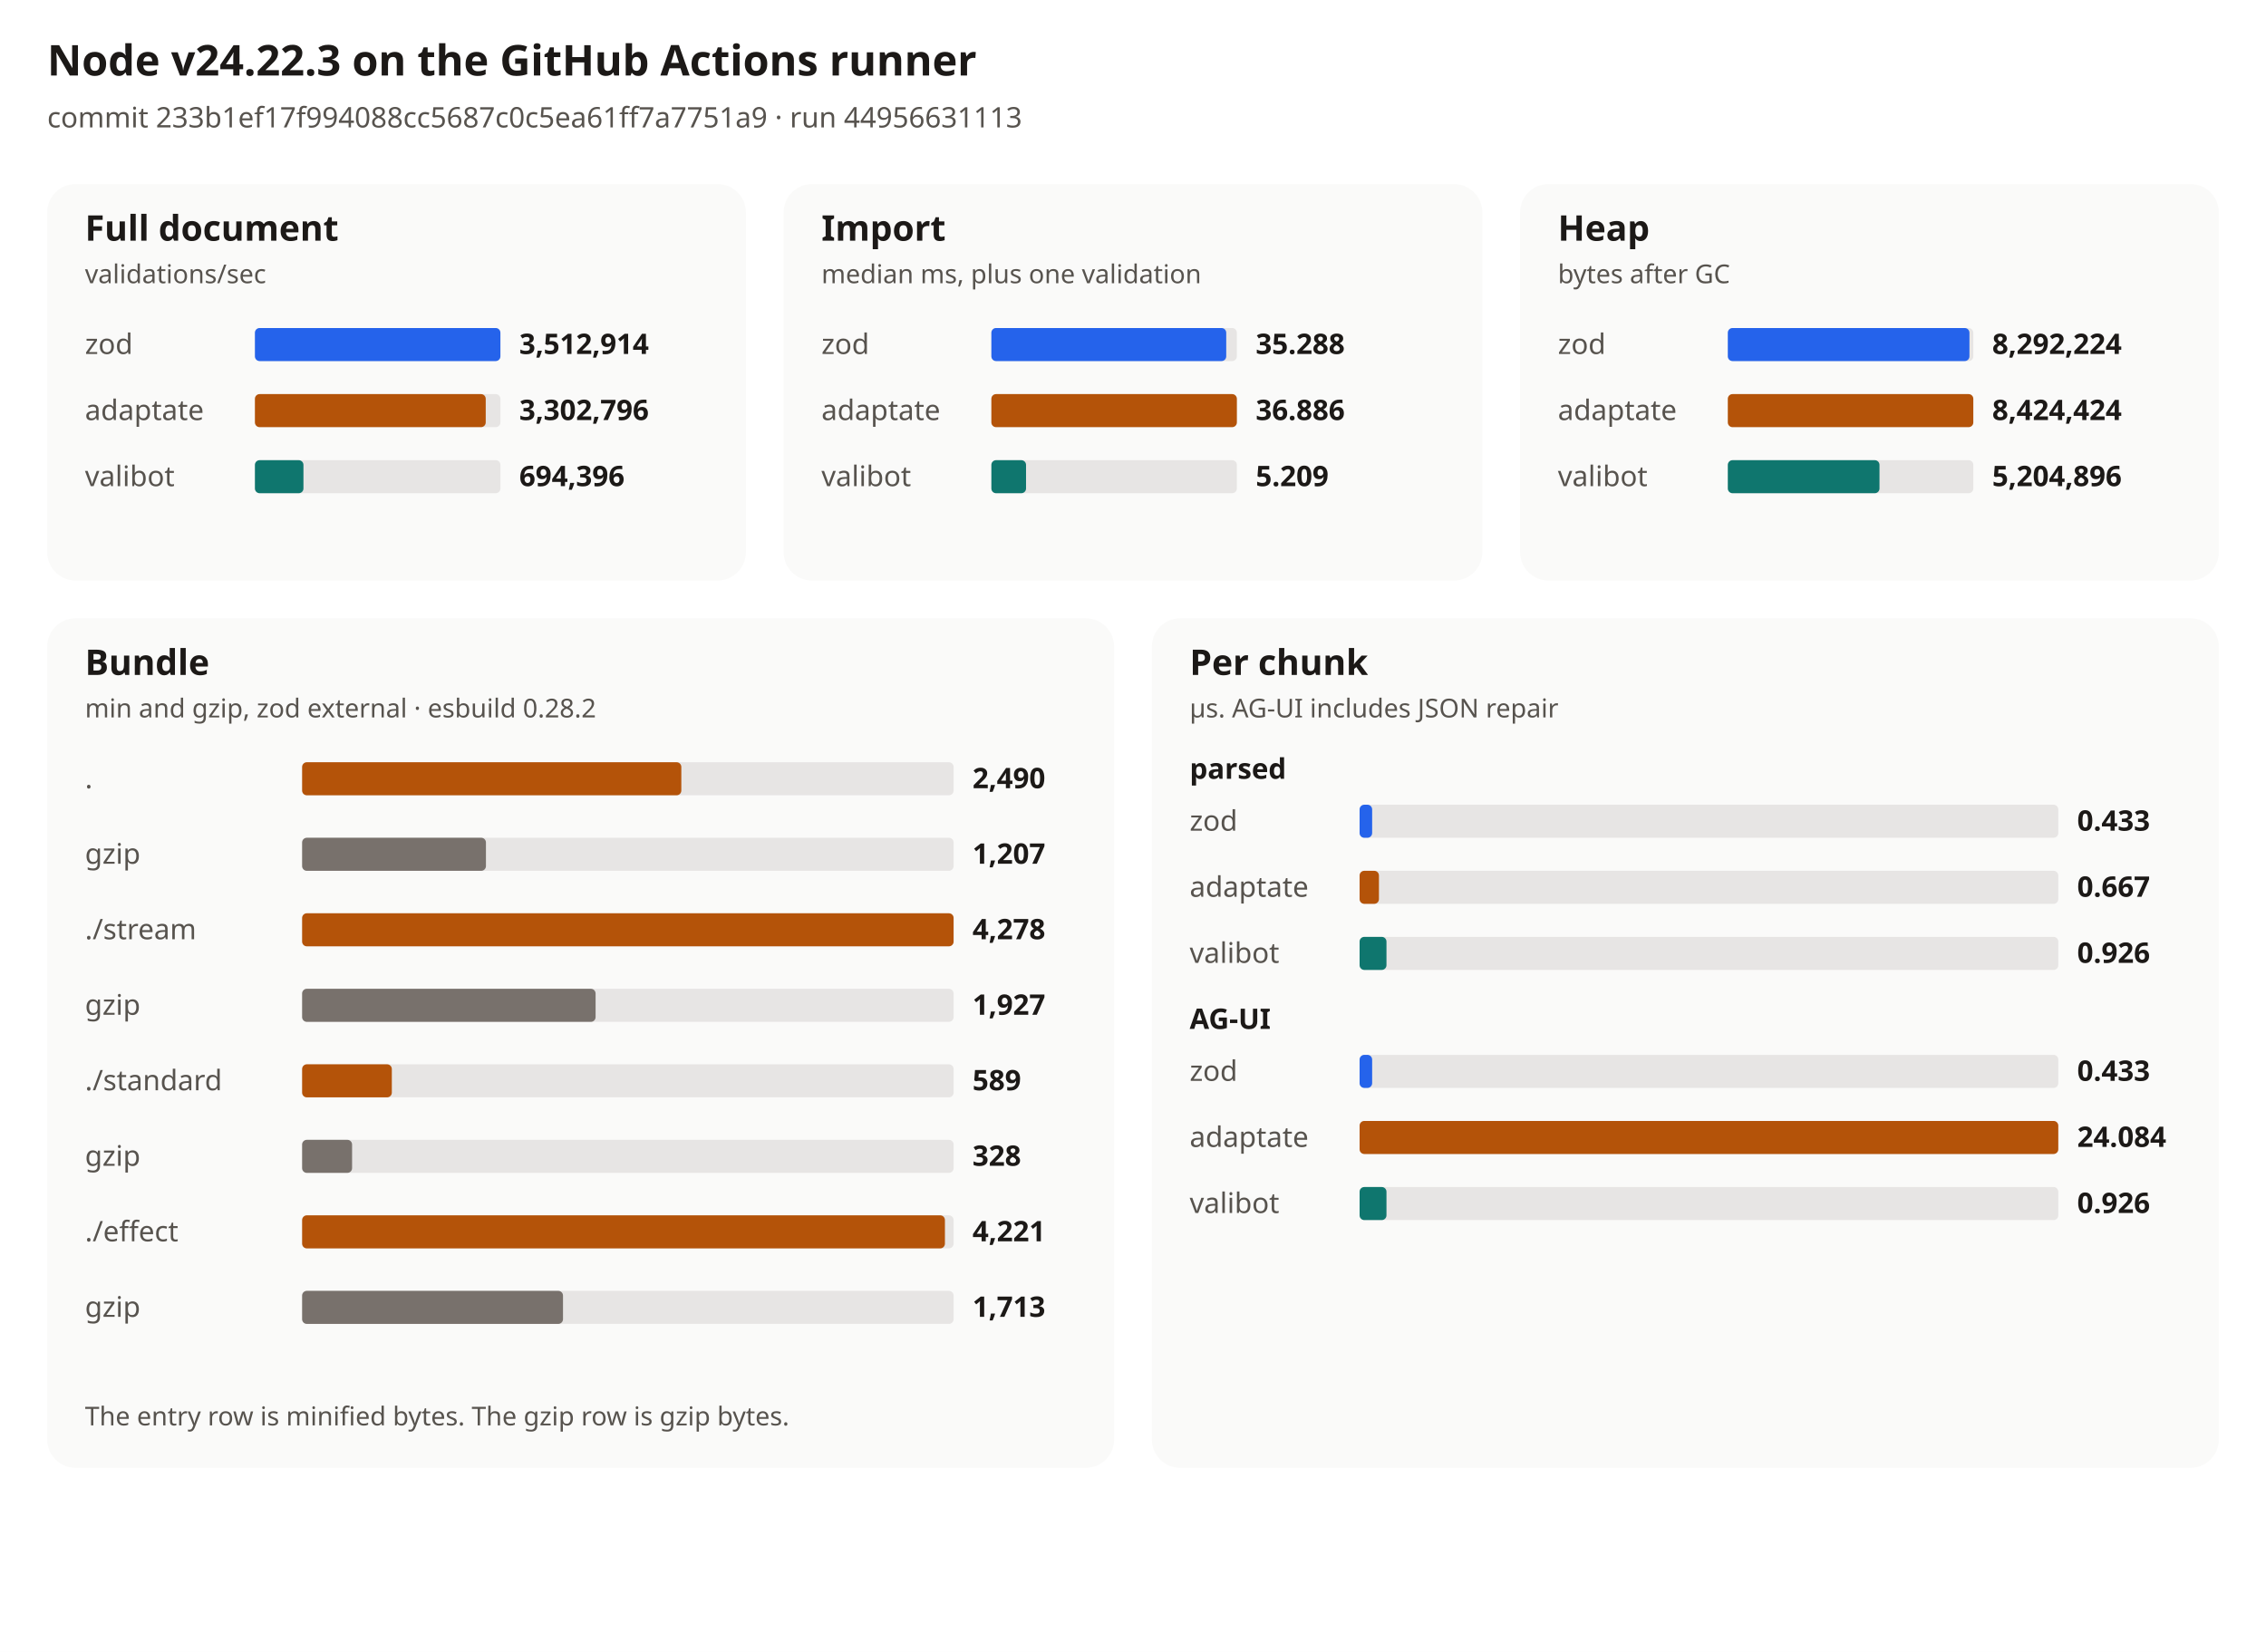
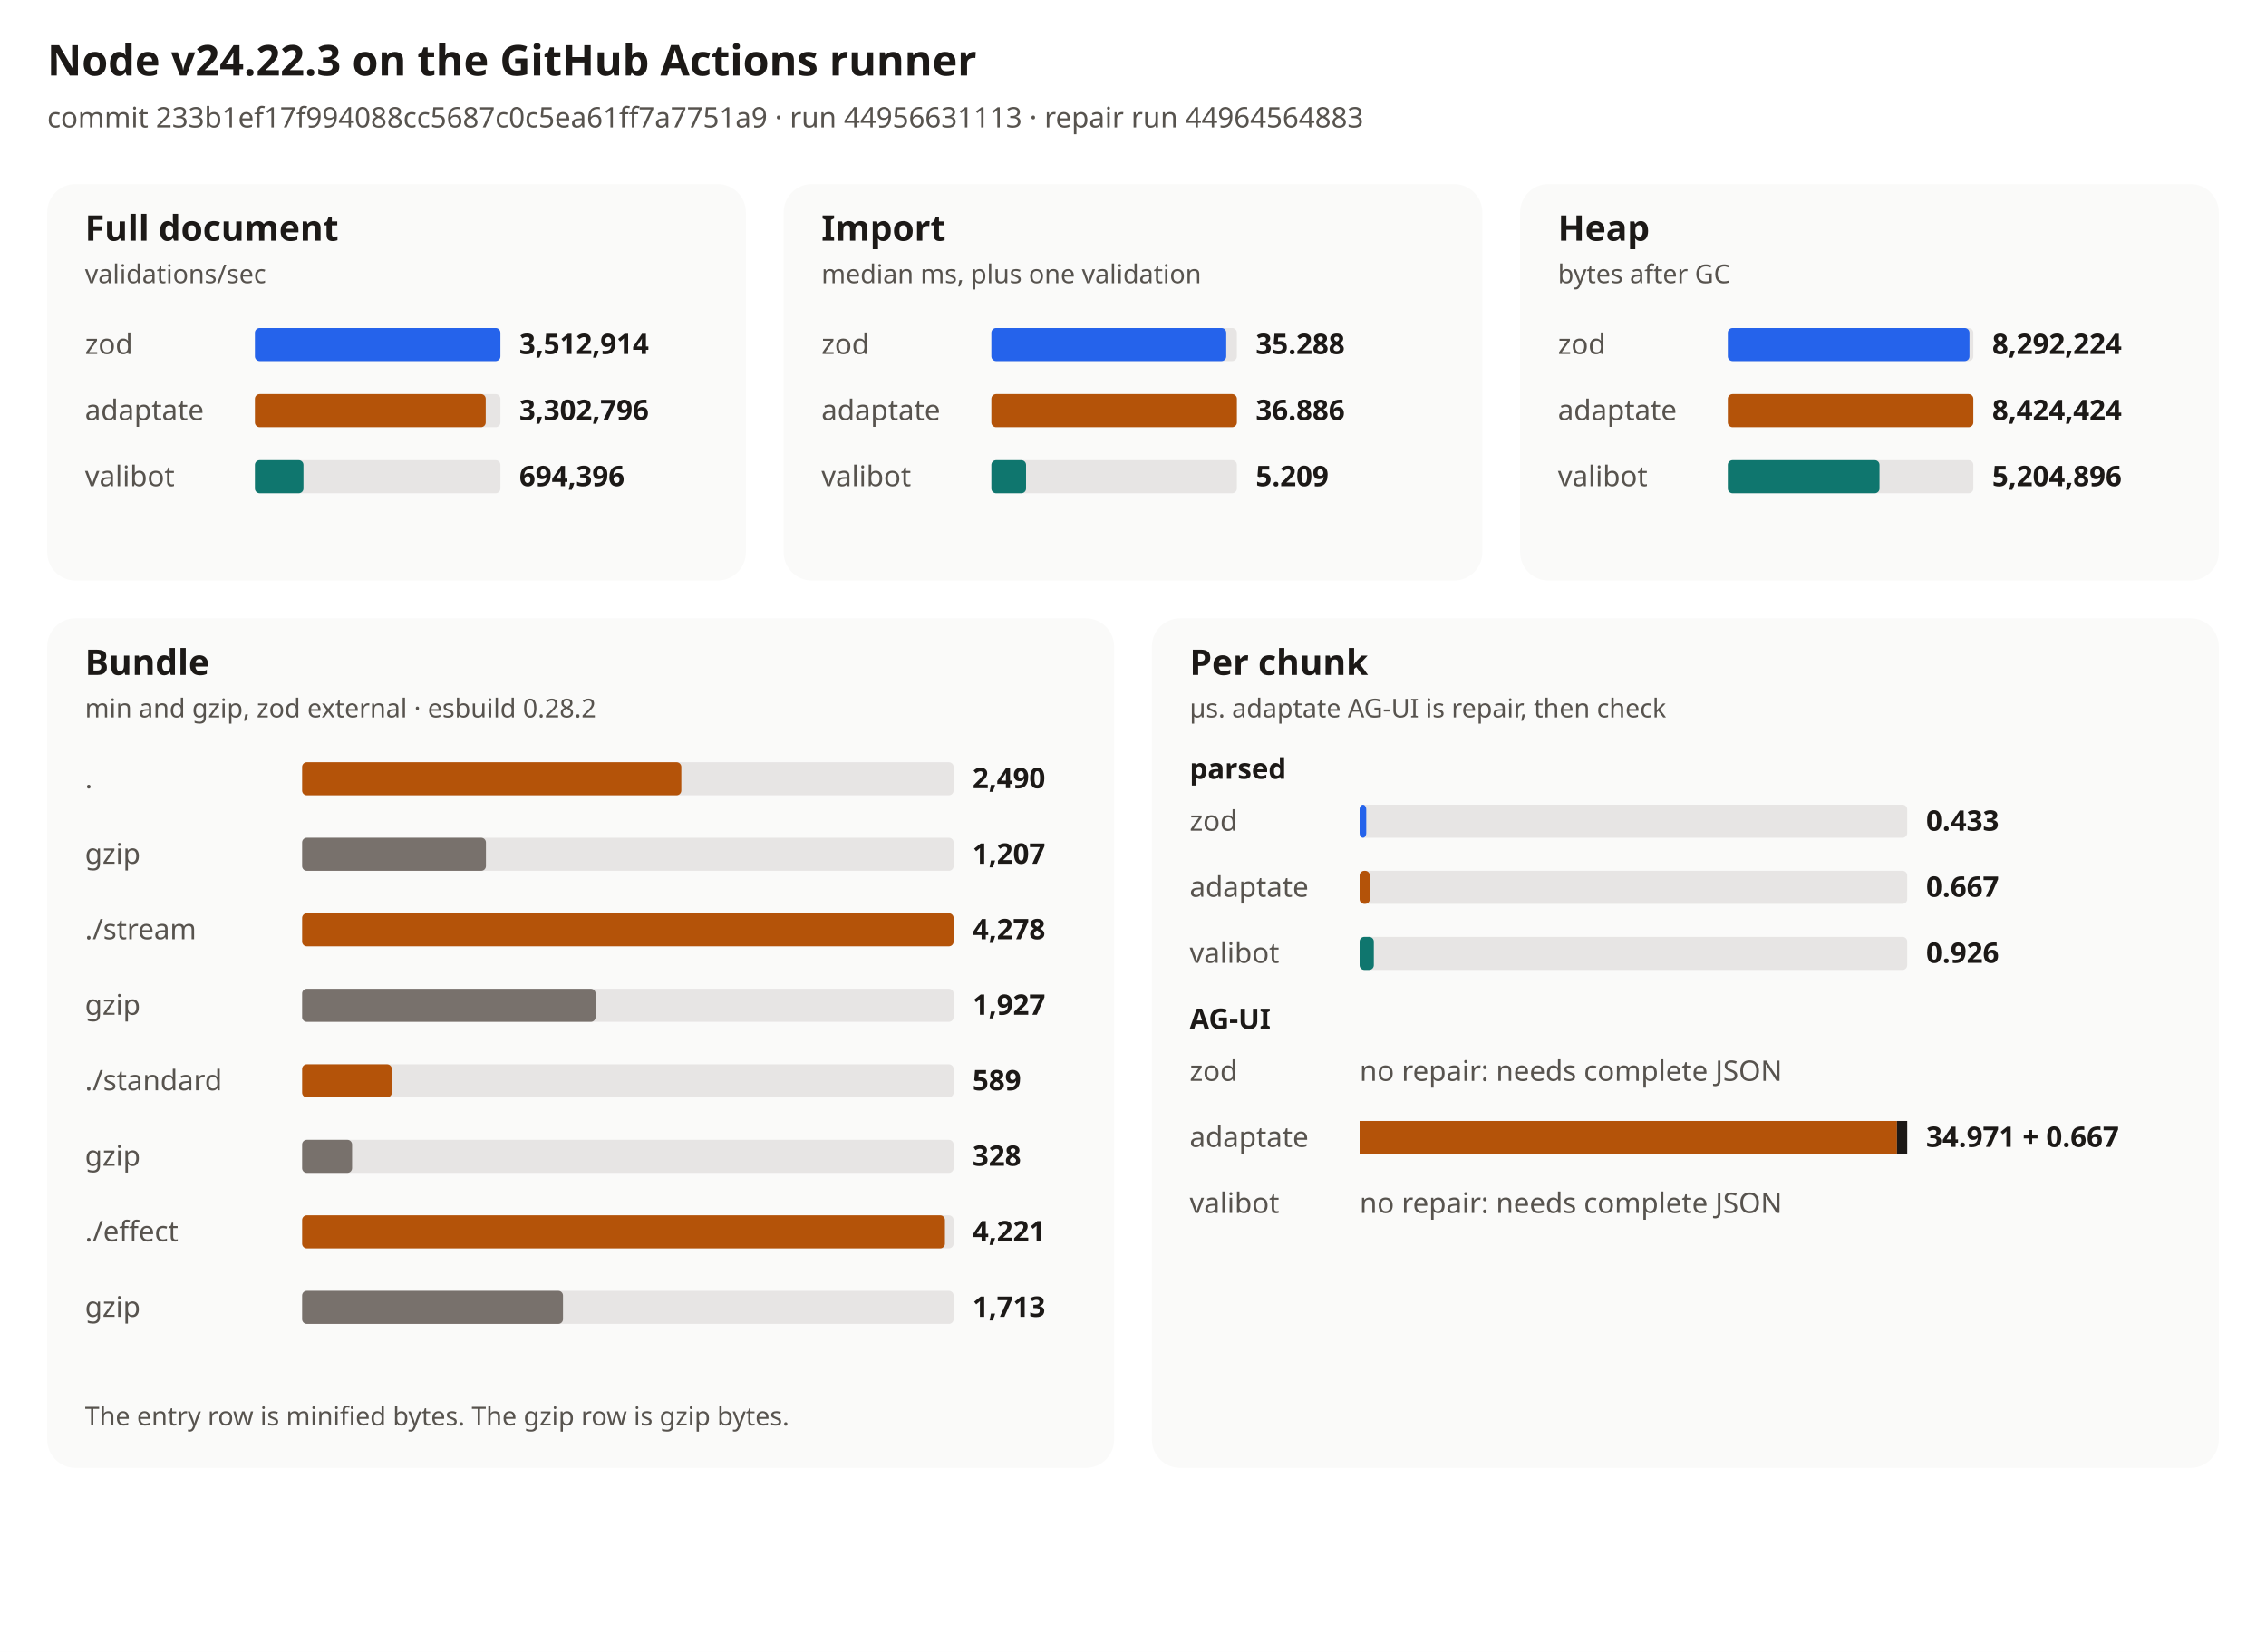
<svg xmlns="http://www.w3.org/2000/svg" width="960" height="700" viewBox="0 0 960 700" role="img">
  <rect width="960" height="700" fill="#ffffff" />
  <text x="20" y="32" fill="#1c1917" font-family="ui-sans-serif, system-ui, sans-serif" font-size="18" font-weight="700">Node v24.22.3 on the GitHub Actions runner</text>
-   <text x="20" y="54" fill="#57534e" font-family="ui-sans-serif, system-ui, sans-serif" font-size="12" font-weight="400">commit 233b1ef17f994088cc5687c0c5ea61ff7a7751a9 · run 44956631113</text>
+   <text x="20" y="54" fill="#57534e" font-family="ui-sans-serif, system-ui, sans-serif" font-size="12" font-weight="400">commit 233b1ef17f994088cc5687c0c5ea61ff7a7751a9 · run 44956631113 · repair run 44964564883</text>
  <rect x="20" y="78" width="296" height="168" rx="12" fill="#fafaf9" />
  <text x="36" y="102" fill="#1c1917" font-family="ui-sans-serif, system-ui, sans-serif" font-size="15" font-weight="700">Full document</text>
  <text x="36" y="120" fill="#57534e" font-family="ui-sans-serif, system-ui, sans-serif" font-size="11" font-weight="400">validations/sec</text>
  <text x="36" y="150" fill="#57534e" font-family="ui-sans-serif, system-ui, sans-serif" font-size="12" font-weight="400">zod</text>
  <rect x="108" y="139" width="104" height="14" rx="2" fill="#e7e5e4" />
  <rect x="108" y="139" width="104" height="14" rx="2" fill="#2563eb" />
  <text x="220" y="150" fill="#1c1917" font-family="ui-sans-serif, system-ui, sans-serif" font-size="12" font-weight="600">3,512,914</text>
  <text x="36" y="178" fill="#57534e" font-family="ui-sans-serif, system-ui, sans-serif" font-size="12" font-weight="400">adaptate</text>
  <rect x="108" y="167" width="104" height="14" rx="2" fill="#e7e5e4" />
  <rect x="108" y="167" width="97.779" height="14" rx="2" fill="#b45309" />
  <text x="220" y="178" fill="#1c1917" font-family="ui-sans-serif, system-ui, sans-serif" font-size="12" font-weight="600">3,302,796</text>
  <text x="36" y="206" fill="#57534e" font-family="ui-sans-serif, system-ui, sans-serif" font-size="12" font-weight="400">valibot</text>
  <rect x="108" y="195" width="104" height="14" rx="2" fill="#e7e5e4" />
  <rect x="108" y="195" width="20.558" height="14" rx="2" fill="#0f766e" />
  <text x="220" y="206" fill="#1c1917" font-family="ui-sans-serif, system-ui, sans-serif" font-size="12" font-weight="600">694,396</text>
  <rect x="332" y="78" width="296" height="168" rx="12" fill="#fafaf9" />
  <text x="348" y="102" fill="#1c1917" font-family="ui-sans-serif, system-ui, sans-serif" font-size="15" font-weight="700">Import</text>
  <text x="348" y="120" fill="#57534e" font-family="ui-sans-serif, system-ui, sans-serif" font-size="11" font-weight="400">median ms, plus one validation</text>
  <text x="348" y="150" fill="#57534e" font-family="ui-sans-serif, system-ui, sans-serif" font-size="12" font-weight="400">zod</text>
  <rect x="420" y="139" width="104" height="14" rx="2" fill="#e7e5e4" />
  <rect x="420" y="139" width="99.495" height="14" rx="2" fill="#2563eb" />
  <text x="532" y="150" fill="#1c1917" font-family="ui-sans-serif, system-ui, sans-serif" font-size="12" font-weight="600">35.288</text>
  <text x="348" y="178" fill="#57534e" font-family="ui-sans-serif, system-ui, sans-serif" font-size="12" font-weight="400">adaptate</text>
  <rect x="420" y="167" width="104" height="14" rx="2" fill="#e7e5e4" />
  <rect x="420" y="167" width="104" height="14" rx="2" fill="#b45309" />
  <text x="532" y="178" fill="#1c1917" font-family="ui-sans-serif, system-ui, sans-serif" font-size="12" font-weight="600">36.886</text>
  <text x="348" y="206" fill="#57534e" font-family="ui-sans-serif, system-ui, sans-serif" font-size="12" font-weight="400">valibot</text>
  <rect x="420" y="195" width="104" height="14" rx="2" fill="#e7e5e4" />
  <rect x="420" y="195" width="14.686" height="14" rx="2" fill="#0f766e" />
  <text x="532" y="206" fill="#1c1917" font-family="ui-sans-serif, system-ui, sans-serif" font-size="12" font-weight="600">5.209</text>
  <rect x="644" y="78" width="296" height="168" rx="12" fill="#fafaf9" />
  <text x="660" y="102" fill="#1c1917" font-family="ui-sans-serif, system-ui, sans-serif" font-size="15" font-weight="700">Heap</text>
  <text x="660" y="120" fill="#57534e" font-family="ui-sans-serif, system-ui, sans-serif" font-size="11" font-weight="400">bytes after GC</text>
  <text x="660" y="150" fill="#57534e" font-family="ui-sans-serif, system-ui, sans-serif" font-size="12" font-weight="400">zod</text>
  <rect x="732" y="139" width="104" height="14" rx="2" fill="#e7e5e4" />
  <rect x="732" y="139" width="102.368" height="14" rx="2" fill="#2563eb" />
  <text x="844" y="150" fill="#1c1917" font-family="ui-sans-serif, system-ui, sans-serif" font-size="12" font-weight="600">8,292,224</text>
  <text x="660" y="178" fill="#57534e" font-family="ui-sans-serif, system-ui, sans-serif" font-size="12" font-weight="400">adaptate</text>
  <rect x="732" y="167" width="104" height="14" rx="2" fill="#e7e5e4" />
  <rect x="732" y="167" width="104" height="14" rx="2" fill="#b45309" />
  <text x="844" y="178" fill="#1c1917" font-family="ui-sans-serif, system-ui, sans-serif" font-size="12" font-weight="600">8,424,424</text>
  <text x="660" y="206" fill="#57534e" font-family="ui-sans-serif, system-ui, sans-serif" font-size="12" font-weight="400">valibot</text>
  <rect x="732" y="195" width="104" height="14" rx="2" fill="#e7e5e4" />
  <rect x="732" y="195" width="64.255" height="14" rx="2" fill="#0f766e" />
  <text x="844" y="206" fill="#1c1917" font-family="ui-sans-serif, system-ui, sans-serif" font-size="12" font-weight="600">5,204,896</text>
  <rect x="20" y="262" width="452" height="360" rx="12" fill="#fafaf9" />
  <text x="36" y="286" fill="#1c1917" font-family="ui-sans-serif, system-ui, sans-serif" font-size="15" font-weight="700">Bundle</text>
  <text x="36" y="304" fill="#57534e" font-family="ui-sans-serif, system-ui, sans-serif" font-size="11" font-weight="400">min and gzip, zod external · esbuild 0.28.2</text>
  <text x="36" y="334" fill="#57534e" font-family="ui-sans-serif, system-ui, sans-serif" font-size="12" font-weight="400">.</text>
  <rect x="128" y="323" width="276" height="14" rx="2" fill="#e7e5e4" />
  <rect x="128" y="323" width="160.645" height="14" rx="2" fill="#b45309" />
  <text x="412" y="334" fill="#1c1917" font-family="ui-sans-serif, system-ui, sans-serif" font-size="12" font-weight="600">2,490</text>
  <text x="36" y="366" fill="#57534e" font-family="ui-sans-serif, system-ui, sans-serif" font-size="12" font-weight="400">gzip</text>
  <rect x="128" y="355" width="276" height="14" rx="2" fill="#e7e5e4" />
  <rect x="128" y="355" width="77.871" height="14" rx="2" fill="#78716c" />
  <text x="412" y="366" fill="#1c1917" font-family="ui-sans-serif, system-ui, sans-serif" font-size="12" font-weight="600">1,207</text>
  <text x="36" y="398" fill="#57534e" font-family="ui-sans-serif, system-ui, sans-serif" font-size="12" font-weight="400">./stream</text>
  <rect x="128" y="387" width="276" height="14" rx="2" fill="#e7e5e4" />
  <rect x="128" y="387" width="276" height="14" rx="2" fill="#b45309" />
  <text x="412" y="398" fill="#1c1917" font-family="ui-sans-serif, system-ui, sans-serif" font-size="12" font-weight="600">4,278</text>
  <text x="36" y="430" fill="#57534e" font-family="ui-sans-serif, system-ui, sans-serif" font-size="12" font-weight="400">gzip</text>
  <rect x="128" y="419" width="276" height="14" rx="2" fill="#e7e5e4" />
  <rect x="128" y="419" width="124.323" height="14" rx="2" fill="#78716c" />
  <text x="412" y="430" fill="#1c1917" font-family="ui-sans-serif, system-ui, sans-serif" font-size="12" font-weight="600">1,927</text>
  <text x="36" y="462" fill="#57534e" font-family="ui-sans-serif, system-ui, sans-serif" font-size="12" font-weight="400">./standard</text>
  <rect x="128" y="451" width="276" height="14" rx="2" fill="#e7e5e4" />
  <rect x="128" y="451" width="38" height="14" rx="2" fill="#b45309" />
  <text x="412" y="462" fill="#1c1917" font-family="ui-sans-serif, system-ui, sans-serif" font-size="12" font-weight="600">589</text>
  <text x="36" y="494" fill="#57534e" font-family="ui-sans-serif, system-ui, sans-serif" font-size="12" font-weight="400">gzip</text>
  <rect x="128" y="483" width="276" height="14" rx="2" fill="#e7e5e4" />
  <rect x="128" y="483" width="21.161" height="14" rx="2" fill="#78716c" />
  <text x="412" y="494" fill="#1c1917" font-family="ui-sans-serif, system-ui, sans-serif" font-size="12" font-weight="600">328</text>
  <text x="36" y="526" fill="#57534e" font-family="ui-sans-serif, system-ui, sans-serif" font-size="12" font-weight="400">./effect</text>
  <rect x="128" y="515" width="276" height="14" rx="2" fill="#e7e5e4" />
  <rect x="128" y="515" width="272.323" height="14" rx="2" fill="#b45309" />
  <text x="412" y="526" fill="#1c1917" font-family="ui-sans-serif, system-ui, sans-serif" font-size="12" font-weight="600">4,221</text>
  <text x="36" y="558" fill="#57534e" font-family="ui-sans-serif, system-ui, sans-serif" font-size="12" font-weight="400">gzip</text>
  <rect x="128" y="547" width="276" height="14" rx="2" fill="#e7e5e4" />
  <rect x="128" y="547" width="110.516" height="14" rx="2" fill="#78716c" />
  <text x="412" y="558" fill="#1c1917" font-family="ui-sans-serif, system-ui, sans-serif" font-size="12" font-weight="600">1,713</text>
  <text x="36" y="604" fill="#57534e" font-family="ui-sans-serif, system-ui, sans-serif" font-size="11" font-weight="400">The entry row is minified bytes. The gzip row is gzip bytes.</text>
  <rect x="488" y="262" width="452" height="360" rx="12" fill="#fafaf9" />
  <text x="504" y="286" fill="#1c1917" font-family="ui-sans-serif, system-ui, sans-serif" font-size="15" font-weight="700">Per chunk</text>
-   <text x="504" y="304" fill="#57534e" font-family="ui-sans-serif, system-ui, sans-serif" font-size="11" font-weight="400">µs. AG-UI includes JSON repair</text>
+   <text x="504" y="304" fill="#57534e" font-family="ui-sans-serif, system-ui, sans-serif" font-size="11" font-weight="400">µs. adaptate AG-UI is repair, then check</text>
  <text x="504" y="330" fill="#1c1917" font-family="ui-sans-serif, system-ui, sans-serif" font-size="12" font-weight="700">parsed</text>
  <text x="504" y="352" fill="#57534e" font-family="ui-sans-serif, system-ui, sans-serif" font-size="12" font-weight="400">zod</text>
-   <rect x="576" y="341" width="296" height="14" rx="2" fill="#e7e5e4" />
-   <rect x="576" y="341" width="5.316" height="14" rx="2" fill="#2563eb" />
-   <text x="880" y="352" fill="#1c1917" font-family="ui-sans-serif, system-ui, sans-serif" font-size="12" font-weight="600">0.433</text>
+   <rect x="576" y="341" width="232" height="14" rx="2" fill="#e7e5e4" />
+   <rect x="576" y="341" width="2.816" height="14" rx="2" fill="#2563eb" />
+   <text x="816" y="352" fill="#1c1917" font-family="ui-sans-serif, system-ui, sans-serif" font-size="12" font-weight="600">0.433</text>
  <text x="504" y="380" fill="#57534e" font-family="ui-sans-serif, system-ui, sans-serif" font-size="12" font-weight="400">adaptate</text>
-   <rect x="576" y="369" width="296" height="14" rx="2" fill="#e7e5e4" />
-   <rect x="576" y="369" width="8.194" height="14" rx="2" fill="#b45309" />
-   <text x="880" y="380" fill="#1c1917" font-family="ui-sans-serif, system-ui, sans-serif" font-size="12" font-weight="600">0.667</text>
+   <rect x="576" y="369" width="232" height="14" rx="2" fill="#e7e5e4" />
+   <rect x="576" y="369" width="4.34" height="14" rx="2" fill="#b45309" />
+   <text x="816" y="380" fill="#1c1917" font-family="ui-sans-serif, system-ui, sans-serif" font-size="12" font-weight="600">0.667</text>
  <text x="504" y="408" fill="#57534e" font-family="ui-sans-serif, system-ui, sans-serif" font-size="12" font-weight="400">valibot</text>
-   <rect x="576" y="397" width="296" height="14" rx="2" fill="#e7e5e4" />
-   <rect x="576" y="397" width="11.384" height="14" rx="2" fill="#0f766e" />
-   <text x="880" y="408" fill="#1c1917" font-family="ui-sans-serif, system-ui, sans-serif" font-size="12" font-weight="600">0.926</text>
+   <rect x="576" y="397" width="232" height="14" rx="2" fill="#e7e5e4" />
+   <rect x="576" y="397" width="6.03" height="14" rx="2" fill="#0f766e" />
+   <text x="816" y="408" fill="#1c1917" font-family="ui-sans-serif, system-ui, sans-serif" font-size="12" font-weight="600">0.926</text>
  <text x="504" y="436" fill="#1c1917" font-family="ui-sans-serif, system-ui, sans-serif" font-size="12" font-weight="700">AG-UI</text>
  <text x="504" y="458" fill="#57534e" font-family="ui-sans-serif, system-ui, sans-serif" font-size="12" font-weight="400">zod</text>
-   <rect x="576" y="447" width="296" height="14" rx="2" fill="#e7e5e4" />
-   <rect x="576" y="447" width="5.316" height="14" rx="2" fill="#2563eb" />
-   <text x="880" y="458" fill="#1c1917" font-family="ui-sans-serif, system-ui, sans-serif" font-size="12" font-weight="600">0.433</text>
+   <text x="576" y="458" fill="#57534e" font-family="ui-sans-serif, system-ui, sans-serif" font-size="12" font-weight="400">no repair: needs complete JSON</text>
  <text x="504" y="486" fill="#57534e" font-family="ui-sans-serif, system-ui, sans-serif" font-size="12" font-weight="400">adaptate</text>
-   <rect x="576" y="475" width="296" height="14" rx="2" fill="#e7e5e4" />
-   <rect x="576" y="475" width="296" height="14" rx="2" fill="#b45309" />
-   <text x="880" y="486" fill="#1c1917" font-family="ui-sans-serif, system-ui, sans-serif" font-size="12" font-weight="600">24.084</text>
+   <rect x="576" y="475" width="232" height="14" rx="2" fill="#e7e5e4" />
+   <rect x="576.00" y="475" width="227.66" height="14" fill="#b45309" />
+   <rect x="803.66" y="475" width="4.34" height="14" fill="#1c1917" />
+   <text x="816" y="486" fill="#1c1917" font-family="ui-sans-serif, system-ui, sans-serif" font-size="12" font-weight="600">34.971 + 0.667</text>
  <text x="504" y="514" fill="#57534e" font-family="ui-sans-serif, system-ui, sans-serif" font-size="12" font-weight="400">valibot</text>
-   <rect x="576" y="503" width="296" height="14" rx="2" fill="#e7e5e4" />
-   <rect x="576" y="503" width="11.384" height="14" rx="2" fill="#0f766e" />
-   <text x="880" y="514" fill="#1c1917" font-family="ui-sans-serif, system-ui, sans-serif" font-size="12" font-weight="600">0.926</text>
+   <text x="576" y="514" fill="#57534e" font-family="ui-sans-serif, system-ui, sans-serif" font-size="12" font-weight="400">no repair: needs complete JSON</text>
</svg>
